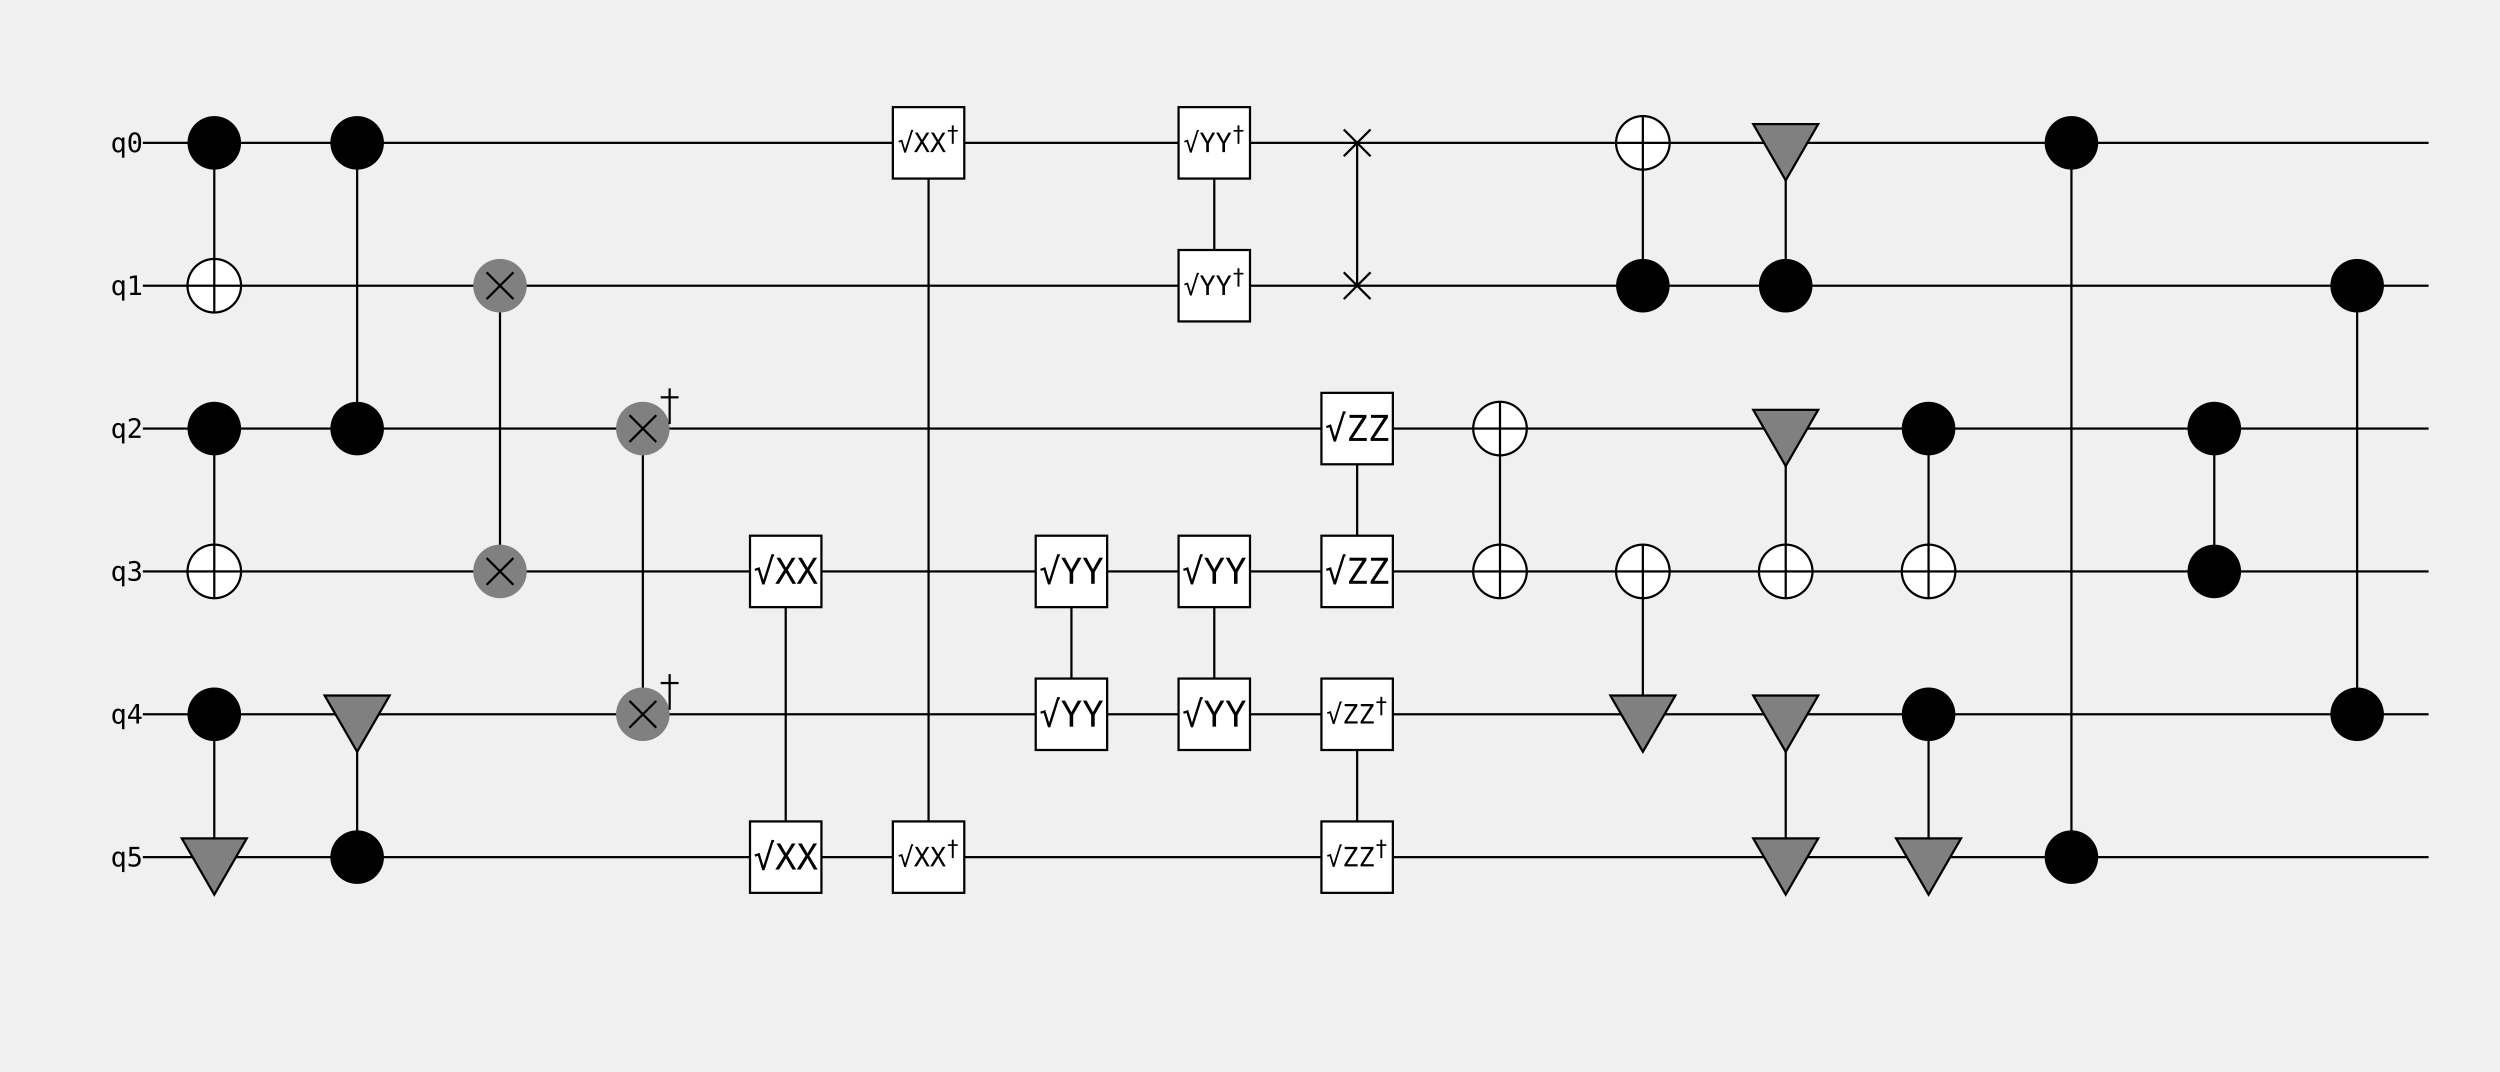
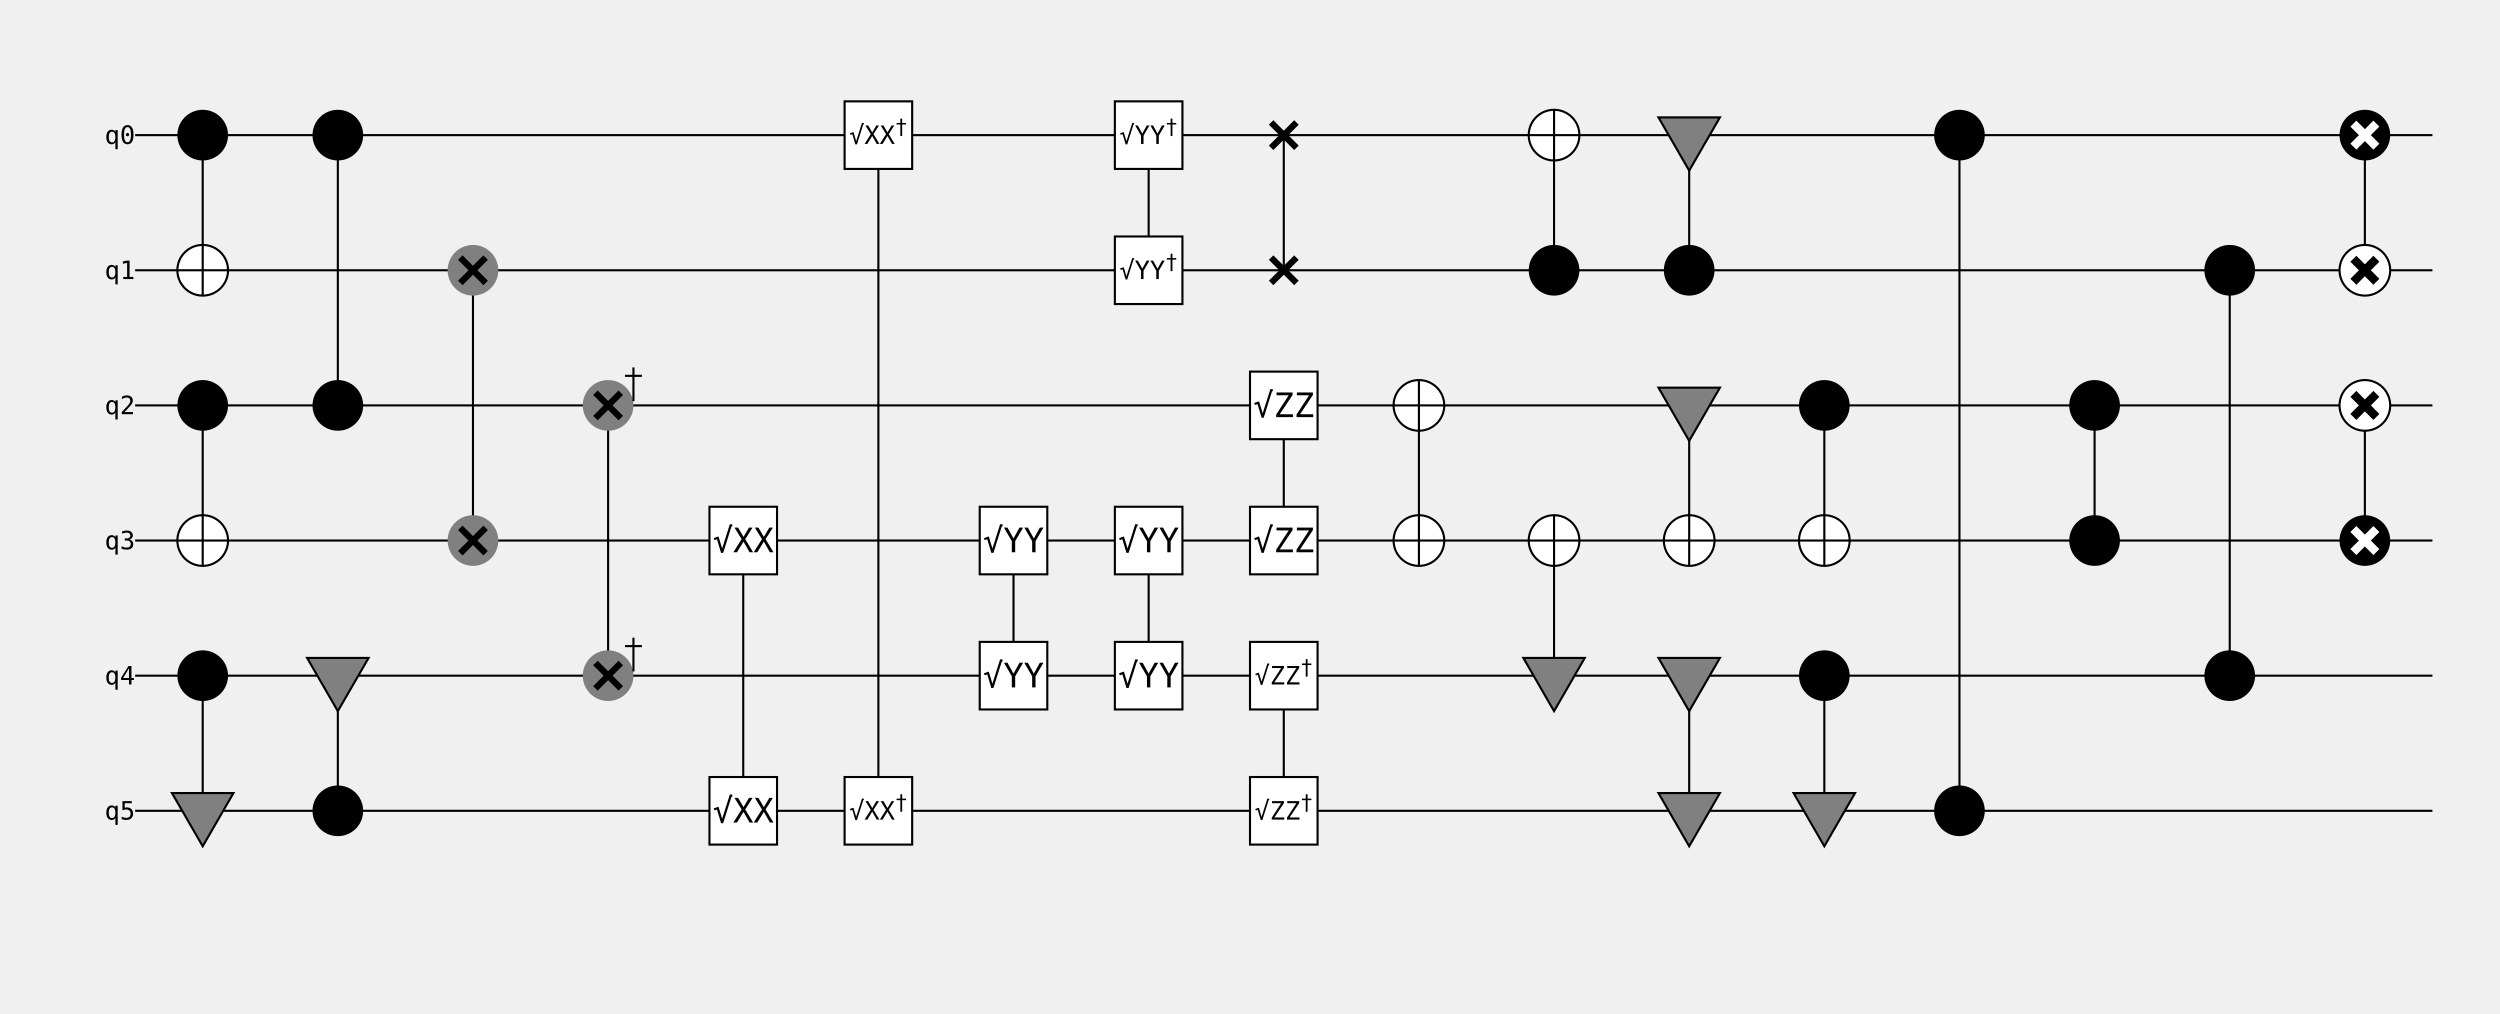
- <svg xmlns="http://www.w3.org/2000/svg" viewBox="0 0 1120 480" version="1.1">
+ <svg xmlns="http://www.w3.org/2000/svg" viewBox="0 0 1184 480" version="1.1">
  <g id="qubit_lines">
-     <path id="qubit_line:0" d="M64,64 L1088,64 " stroke="black" />
+     <path id="qubit_line:0" d="M64,64 L1152,64 " stroke="black" />
    <text dominant-baseline="central" text-anchor="end" font-family="monospace" font-size="12" x="64" y="64">q0</text>
-     <path id="qubit_line:1" d="M64,128 L1088,128 " stroke="black" />
+     <path id="qubit_line:1" d="M64,128 L1152,128 " stroke="black" />
    <text dominant-baseline="central" text-anchor="end" font-family="monospace" font-size="12" x="64" y="128">q1</text>
-     <path id="qubit_line:2" d="M64,192 L1088,192 " stroke="black" />
+     <path id="qubit_line:2" d="M64,192 L1152,192 " stroke="black" />
    <text dominant-baseline="central" text-anchor="end" font-family="monospace" font-size="12" x="64" y="192">q2</text>
-     <path id="qubit_line:3" d="M64,256 L1088,256 " stroke="black" />
+     <path id="qubit_line:3" d="M64,256 L1152,256 " stroke="black" />
    <text dominant-baseline="central" text-anchor="end" font-family="monospace" font-size="12" x="64" y="256">q3</text>
-     <path id="qubit_line:4" d="M64,320 L1088,320 " stroke="black" />
+     <path id="qubit_line:4" d="M64,320 L1152,320 " stroke="black" />
    <text dominant-baseline="central" text-anchor="end" font-family="monospace" font-size="12" x="64" y="320">q4</text>
-     <path id="qubit_line:5" d="M64,384 L1088,384 " stroke="black" />
+     <path id="qubit_line:5" d="M64,384 L1152,384 " stroke="black" />
    <text dominant-baseline="central" text-anchor="end" font-family="monospace" font-size="12" x="64" y="384">q5</text>
  </g>
  <path d="M96,64 L96,128 " stroke="black" />
  <circle cx="96" cy="64" r="12" stroke="none" fill="black" />
  <circle cx="96" cy="128" r="12" stroke="black" fill="white" />
  <path d="M84,128 L108,128 M96,116 L96,140 " stroke="black" />
  <path d="M96,192 L96,256 " stroke="black" />
  <circle cx="96" cy="192" r="12" stroke="none" fill="black" />
  <circle cx="96" cy="256" r="12" stroke="black" fill="white" />
  <path d="M84,256 L108,256 M96,244 L96,268 " stroke="black" />
  <path d="M96,320 L96,384 " stroke="black" />
  <circle cx="96" cy="320" r="12" stroke="none" fill="black" />
  <path d="M96,400.8 L81.451,375.6 L110.549,375.6 Z" stroke="black" fill="gray" />
  <path d="M160,320 L160,384 " stroke="black" />
  <circle cx="160" cy="384" r="12" stroke="none" fill="black" />
  <path d="M160,336.8 L145.451,311.6 L174.549,311.6 Z" stroke="black" fill="gray" />
  <path d="M160,64 L160,192 " stroke="black" />
  <circle cx="160" cy="64" r="12" stroke="none" fill="black" />
  <circle cx="160" cy="192" r="12" stroke="none" fill="black" />
  <path d="M224,128 L224,256 " stroke="black" />
  <circle cx="224" cy="128" r="12" stroke="none" fill="gray" />
-   <path d="M218,122 L230,134 M230,122 L218,134 " stroke="black" />
+   <path d="M218,122 L230,134 M230,122 L218,134 " stroke="black" stroke-width="3" />
  <circle cx="224" cy="256" r="12" stroke="none" fill="gray" />
-   <path d="M218,250 L230,262 M230,250 L218,262 " stroke="black" />
+   <path d="M218,250 L230,262 M230,250 L218,262 " stroke="black" stroke-width="3" />
  <path d="M288,192 L288,320 " stroke="black" />
  <circle cx="288" cy="192" r="12" stroke="none" fill="gray" />
-   <path d="M282,186 L294,198 M294,186 L282,198 " stroke="black" />
+   <path d="M282,186 L294,198 M294,186 L282,198 " stroke="black" stroke-width="3" />
  <path d="M296,178 L304,178 M300,174 L300,190 " stroke="black" />
  <circle cx="288" cy="320" r="12" stroke="none" fill="gray" />
-   <path d="M282,314 L294,326 M294,314 L282,326 " stroke="black" />
+   <path d="M282,314 L294,326 M294,314 L282,326 " stroke="black" stroke-width="3" />
  <path d="M296,306 L304,306 M300,302 L300,318 " stroke="black" />
  <path d="M352,256 L352,384 " stroke="black" />
  <rect x="336" y="240" width="32" height="32" stroke="black" fill="white" />
  <text dominant-baseline="central" text-anchor="middle" font-family="monospace" font-size="16" x="352" y="256">√XX</text>
  <rect x="336" y="368" width="32" height="32" stroke="black" fill="white" />
  <text dominant-baseline="central" text-anchor="middle" font-family="monospace" font-size="16" x="352" y="384">√XX</text>
  <path d="M416,64 L416,384 " stroke="black" />
  <rect x="400" y="48" width="32" height="32" stroke="black" fill="white" />
  <text dominant-baseline="central" text-anchor="middle" font-family="monospace" font-size="12" x="416" y="64">√XX<tspan baseline-shift="super" font-size="10">†</tspan>
  </text>
  <rect x="400" y="368" width="32" height="32" stroke="black" fill="white" />
  <text dominant-baseline="central" text-anchor="middle" font-family="monospace" font-size="12" x="416" y="384">√XX<tspan baseline-shift="super" font-size="10">†</tspan>
  </text>
  <path d="M480,256 L480,320 " stroke="black" />
  <rect x="464" y="240" width="32" height="32" stroke="black" fill="white" />
  <text dominant-baseline="central" text-anchor="middle" font-family="monospace" font-size="16" x="480" y="256">√YY</text>
  <rect x="464" y="304" width="32" height="32" stroke="black" fill="white" />
  <text dominant-baseline="central" text-anchor="middle" font-family="monospace" font-size="16" x="480" y="320">√YY</text>
  <path d="M544,256 L544,320 " stroke="black" />
  <rect x="528" y="304" width="32" height="32" stroke="black" fill="white" />
  <text dominant-baseline="central" text-anchor="middle" font-family="monospace" font-size="16" x="544" y="320">√YY</text>
  <rect x="528" y="240" width="32" height="32" stroke="black" fill="white" />
  <text dominant-baseline="central" text-anchor="middle" font-family="monospace" font-size="16" x="544" y="256">√YY</text>
  <path d="M544,64 L544,128 " stroke="black" />
  <rect x="528" y="48" width="32" height="32" stroke="black" fill="white" />
  <text dominant-baseline="central" text-anchor="middle" font-family="monospace" font-size="12" x="544" y="64">√YY<tspan baseline-shift="super" font-size="10">†</tspan>
  </text>
  <rect x="528" y="112" width="32" height="32" stroke="black" fill="white" />
  <text dominant-baseline="central" text-anchor="middle" font-family="monospace" font-size="12" x="544" y="128">√YY<tspan baseline-shift="super" font-size="10">†</tspan>
  </text>
  <path d="M608,192 L608,256 " stroke="black" />
  <rect x="592" y="176" width="32" height="32" stroke="black" fill="white" />
  <text dominant-baseline="central" text-anchor="middle" font-family="monospace" font-size="16" x="608" y="192">√ZZ</text>
  <rect x="592" y="240" width="32" height="32" stroke="black" fill="white" />
  <text dominant-baseline="central" text-anchor="middle" font-family="monospace" font-size="16" x="608" y="256">√ZZ</text>
  <path d="M608,320 L608,384 " stroke="black" />
  <rect x="592" y="304" width="32" height="32" stroke="black" fill="white" />
  <text dominant-baseline="central" text-anchor="middle" font-family="monospace" font-size="12" x="608" y="320">√ZZ<tspan baseline-shift="super" font-size="10">†</tspan>
  </text>
  <rect x="592" y="368" width="32" height="32" stroke="black" fill="white" />
  <text dominant-baseline="central" text-anchor="middle" font-family="monospace" font-size="12" x="608" y="384">√ZZ<tspan baseline-shift="super" font-size="10">†</tspan>
  </text>
  <path d="M608,64 L608,128 " stroke="black" />
-   <path d="M602,58 L614,70 M614,58 L602,70 " stroke="black" />
-   <path d="M602,122 L614,134 M614,122 L602,134 " stroke="black" />
+   <path d="M602,58 L614,70 M614,58 L602,70 " stroke="black" stroke-width="3" />
+   <path d="M602,122 L614,134 M614,122 L602,134 " stroke="black" stroke-width="3" />
  <path d="M672,192 L672,256 " stroke="black" />
  <circle cx="672" cy="192" r="12" stroke="black" fill="white" />
  <path d="M660,192 L684,192 M672,180 L672,204 " stroke="black" />
  <circle cx="672" cy="256" r="12" stroke="black" fill="white" />
  <path d="M660,256 L684,256 M672,244 L672,268 " stroke="black" />
  <path d="M736,256 L736,320 " stroke="black" />
  <circle cx="736" cy="256" r="12" stroke="black" fill="white" />
  <path d="M724,256 L748,256 M736,244 L736,268 " stroke="black" />
  <path d="M736,336.8 L721.451,311.6 L750.549,311.6 Z" stroke="black" fill="gray" />
  <path d="M736,64 L736,128 " stroke="black" />
  <circle cx="736" cy="64" r="12" stroke="black" fill="white" />
  <path d="M724,64 L748,64 M736,52 L736,76 " stroke="black" />
  <circle cx="736" cy="128" r="12" stroke="none" fill="black" />
  <path d="M800,192 L800,256 " stroke="black" />
  <path d="M800,208.8 L785.451,183.6 L814.549,183.6 Z" stroke="black" fill="gray" />
  <circle cx="800" cy="256" r="12" stroke="black" fill="white" />
  <path d="M788,256 L812,256 M800,244 L800,268 " stroke="black" />
  <path d="M800,320 L800,384 " stroke="black" />
  <path d="M800,336.8 L785.451,311.6 L814.549,311.6 Z" stroke="black" fill="gray" />
  <path d="M800,400.8 L785.451,375.6 L814.549,375.6 Z" stroke="black" fill="gray" />
  <path d="M800,64 L800,128 " stroke="black" />
  <path d="M800,80.8 L785.451,55.6 L814.549,55.6 Z" stroke="black" fill="gray" />
  <circle cx="800" cy="128" r="12" stroke="none" fill="black" />
  <path d="M864,192 L864,256 " stroke="black" />
  <circle cx="864" cy="192" r="12" stroke="none" fill="black" />
  <circle cx="864" cy="256" r="12" stroke="black" fill="white" />
  <path d="M852,256 L876,256 M864,244 L864,268 " stroke="black" />
  <path d="M864,320 L864,384 " stroke="black" />
  <circle cx="864" cy="320" r="12" stroke="none" fill="black" />
  <path d="M864,400.8 L849.451,375.6 L878.549,375.6 Z" stroke="black" fill="gray" />
  <path d="M928,64 L928,384 " stroke="black" />
  <circle cx="928" cy="64" r="12" stroke="none" fill="black" />
  <circle cx="928" cy="384" r="12" stroke="none" fill="black" />
  <path d="M992,192 L992,256 " stroke="black" />
  <circle cx="992" cy="192" r="12" stroke="none" fill="black" />
  <circle cx="992" cy="256" r="12" stroke="none" fill="black" />
  <path d="M1056,128 L1056,320 " stroke="black" />
  <circle cx="1056" cy="128" r="12" stroke="none" fill="black" />
  <circle cx="1056" cy="320" r="12" stroke="none" fill="black" />
+   <path d="M1120,64 L1120,128 " stroke="black" />
+   <circle cx="1120" cy="64" r="12" stroke="none" fill="black" />
+   <path d="M1114.55,58.545 L1125.45,69.454 M1125.45,58.545 L1114.55,69.454 " stroke="white" stroke-width="4" />
+   <circle cx="1120" cy="128" r="12" stroke="black" fill="white" />
+   <path d="M1114.55,122.545 L1125.45,133.455 M1125.45,122.545 L1114.55,133.455 " stroke="black" stroke-width="4" />
+   <path d="M1120,192 L1120,256 " stroke="black" />
+   <circle cx="1120" cy="192" r="12" stroke="black" fill="white" />
+   <path d="M1114.55,186.545 L1125.45,197.455 M1125.45,186.545 L1114.55,197.455 " stroke="black" stroke-width="4" />
+   <circle cx="1120" cy="256" r="12" stroke="none" fill="black" />
+   <path d="M1114.55,250.545 L1125.45,261.455 M1125.45,250.545 L1114.55,261.455 " stroke="white" stroke-width="4" />
</svg>
